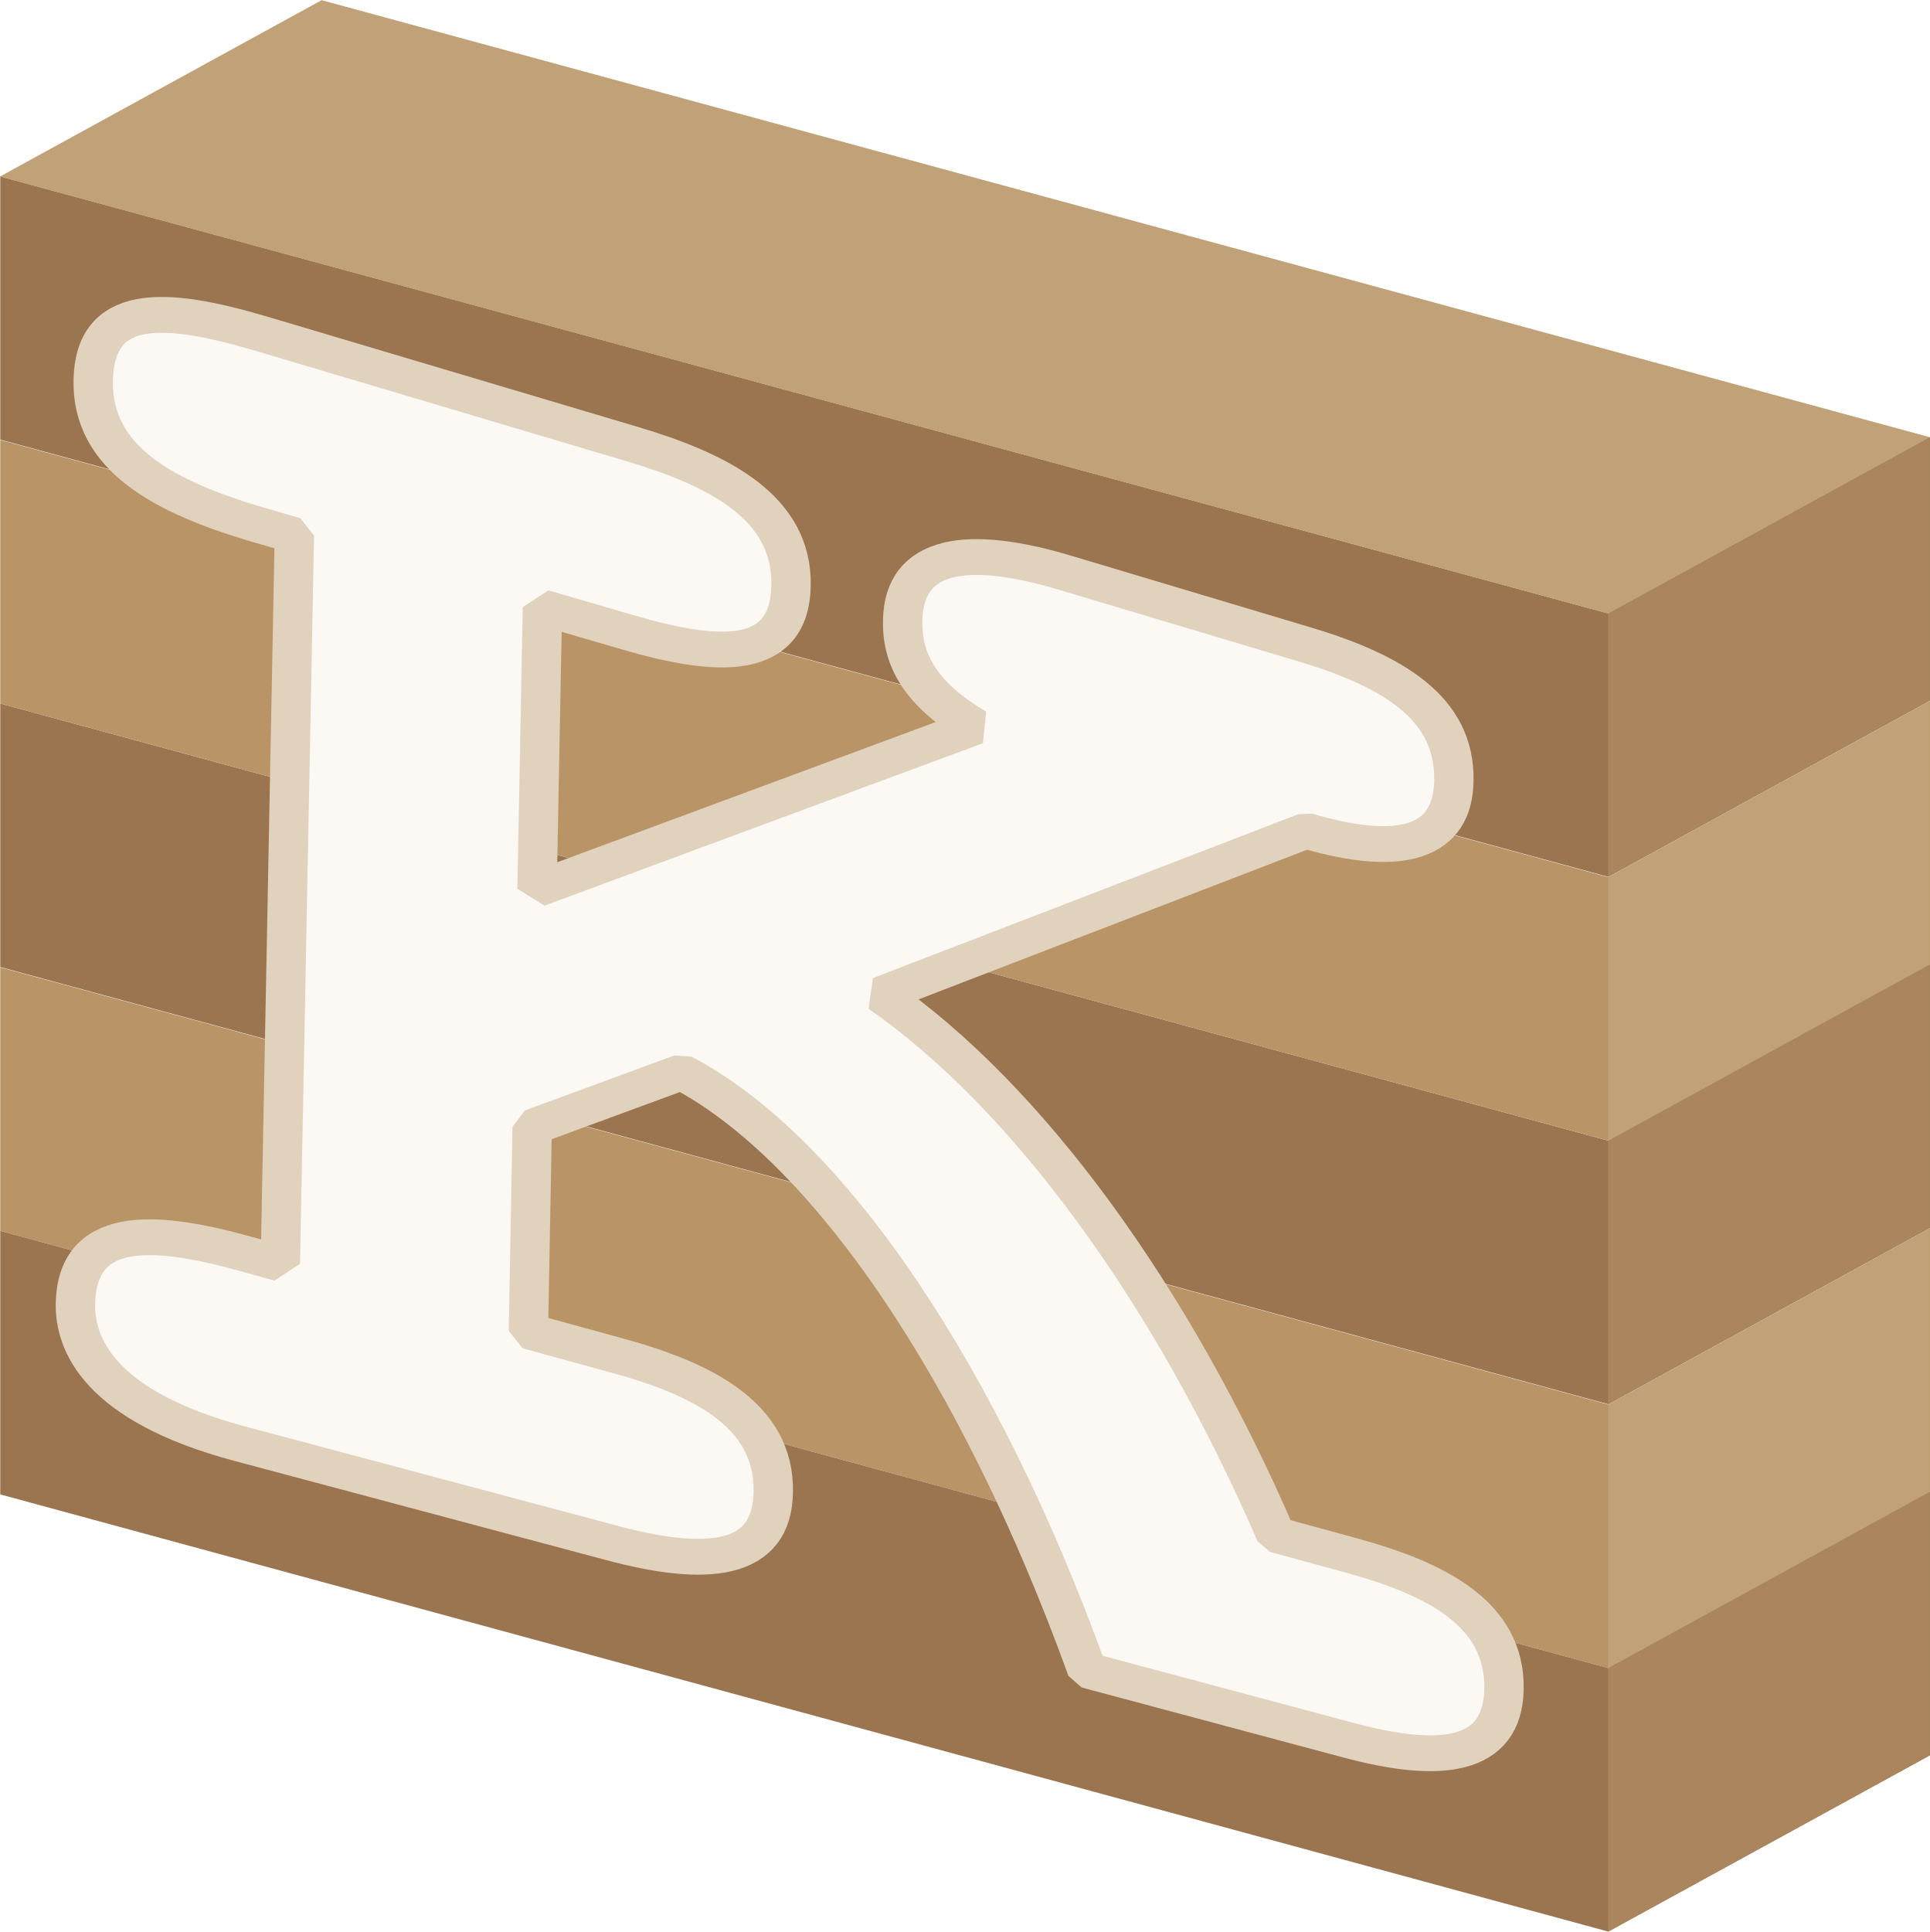
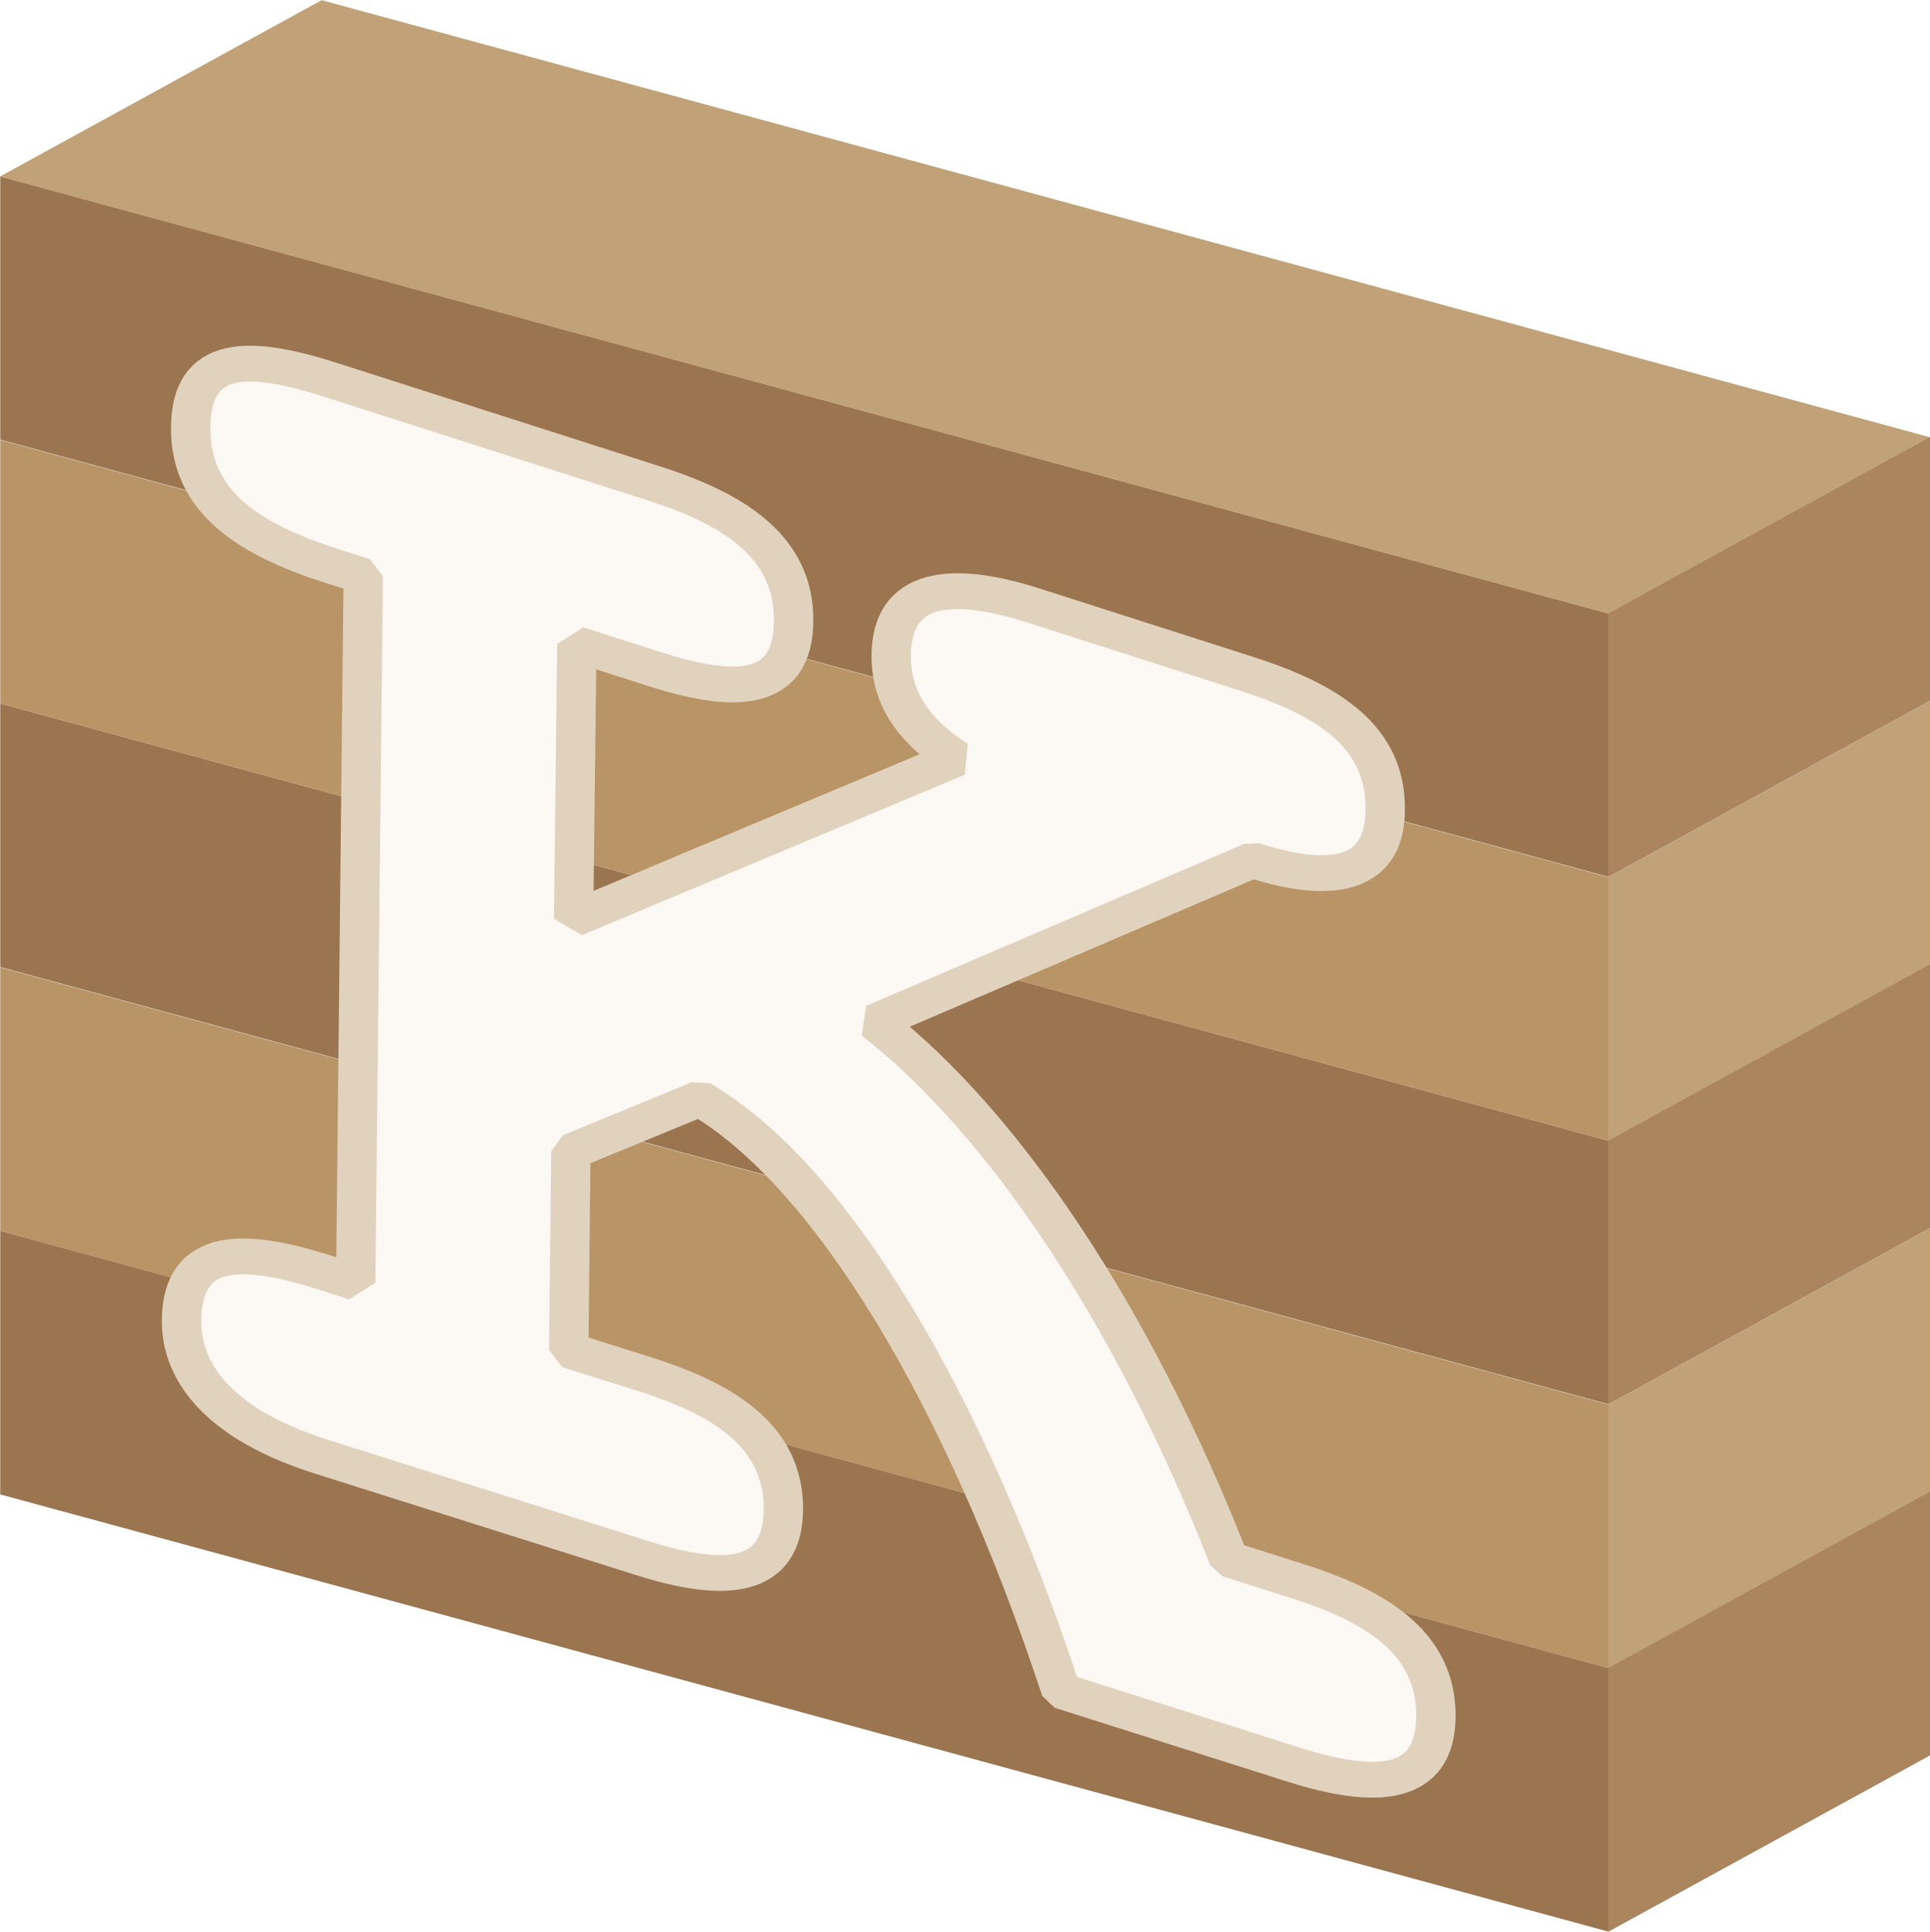
<svg xmlns="http://www.w3.org/2000/svg" width="39.873mm" height="39.905mm" viewBox="0 0 3.987 3.991" version="1.1" id="svg8" xml:space="preserve">
  <defs id="defs2">
    <linearGradient id="linearGradient7622">
      <stop style="stop-color:#010101;stop-opacity:1;" offset="0" id="stop7620" />
    </linearGradient>
  </defs>
  <g id="layer3" style="display:inline" transform="matrix(0.2126501,0,0,0.6606517,0.7088663,-8.72407)">
    <path style="fill:#b89466;fill-opacity:1;stroke:none;stroke-width:0.022px;stroke-linecap:butt;stroke-linejoin:miter;stroke-opacity:1" d="m -3.333,16.23 v 0.824 l 15.625,1.367 3.125,-0.551 v -0.824 l -3.125,0.551 z" id="path6817" />
    <path id="path6821" d="m -3.333,15.405 v 0.824 l 15.625,1.367 3.125,-0.551 v -0.824 l -3.125,0.551 z" style="fill:#9b7550;fill-opacity:1;stroke:none;stroke-width:0.022px;stroke-linecap:butt;stroke-linejoin:miter;stroke-opacity:1" />
    <path style="fill:#9b7550;fill-opacity:1;stroke:none;stroke-width:0.022px;stroke-linecap:butt;stroke-linejoin:miter;stroke-opacity:1" d="m -3.333,17.054 v 0.824 l 15.625,1.367 3.125,-0.551 v -0.824 l -3.125,0.551 z" id="path6823" />
    <path id="path6825" d="m -3.333,14.581 v 0.824 l 15.625,1.367 3.125,-0.551 v -0.824 l -3.125,0.551 z" style="fill:#b89466;fill-opacity:1;stroke:none;stroke-width:0.022px;stroke-linecap:butt;stroke-linejoin:miter;stroke-opacity:1" />
    <path style="fill:#9b7550;fill-opacity:1;stroke:none;stroke-width:0.022px;stroke-linecap:butt;stroke-linejoin:miter;stroke-opacity:1" d="m -3.333,13.756 v 0.824 l 15.625,1.367 3.125,-0.551 v -0.824 l -3.125,0.551 z" id="path6827" />
  </g>
  <g id="layer1" transform="matrix(1.404213,0,0,1.363492,-101.7732,-152.037)" style="display:inline">
    <path style="fill:#e6cfa1;fill-opacity:1;stroke:none;stroke-width:0.006px;stroke-linecap:butt;stroke-linejoin:miter;stroke-opacity:1" d="m 72.477,111.773 0.473,-0.267 2.366,0.662 -0.473,0.267 z" id="path6689" />
    <path id="path6778" d="m 72.477,111.773 0.473,-0.267 2.366,0.662 -0.473,0.267 z" style="fill:#c0a178;fill-opacity:1;stroke:none;stroke-width:0.006px;stroke-linecap:butt;stroke-linejoin:miter;stroke-opacity:1" />
    <path id="path6782" d="m 74.843,113.234 0.473,-0.267 v -0.399 l -0.473,0.267 z" style="fill:#c0a178;fill-opacity:1;stroke:none;stroke-width:0.006px;stroke-linecap:butt;stroke-linejoin:miter;stroke-opacity:1" />
    <path style="fill:#ab855d;fill-opacity:1;stroke:none;stroke-width:0.006px;stroke-linecap:butt;stroke-linejoin:miter;stroke-opacity:1" d="m 74.843,112.834 0.473,-0.267 v -0.399 l -0.473,0.267 z" id="path6794" />
    <path style="fill:#c0a178;fill-opacity:1;stroke:none;stroke-width:0.006px;stroke-linecap:butt;stroke-linejoin:miter;stroke-opacity:1" d="m 74.843,114.033 0.473,-0.267 v -0.399 l -0.473,0.267 z" id="path7612" />
    <path id="path7614" d="m 74.843,113.633 0.473,-0.267 v -0.399 l -0.473,0.267 z" style="fill:#ab855d;fill-opacity:1;stroke:none;stroke-width:0.006px;stroke-linecap:butt;stroke-linejoin:miter;stroke-opacity:1" />
    <path style="fill:#ab855d;fill-opacity:1;stroke:none;stroke-width:0.006px;stroke-linecap:butt;stroke-linejoin:miter;stroke-opacity:1" d="m 74.843,114.432 0.473,-0.267 v -0.399 l -0.473,0.267 z" id="path7616" />
  </g>
  <g id="layer4" style="display:inline" transform="matrix(1.404213,0,0,1.277399,4.680926,-17.29786)">
-     <g aria-label="Klausurnougat" style="font-style:normal;font-weight:normal;font-size:1.058px;line-height:1.25;font-family:sans-serif;letter-spacing:0px;word-spacing:0px;fill:#fcf9f4;fill-opacity:1;stroke:#e1d2be;stroke-width:0.073;stroke-linecap:round;stroke-linejoin:bevel;stroke-miterlimit:4;stroke-dasharray:none;stroke-dashoffset:0.727;stroke-opacity:1" id="text7389" transform="matrix(0.7935405,0,0,0.7935405,-2.736368,12.96998)">
-       <path id="path7391" style="font-style:normal;font-variant:normal;font-weight:bold;font-stretch:normal;font-size:2.117px;font-family:FreeMono;-inkscape-font-specification:'FreeMono Bold';fill:#fcf9f4;fill-opacity:1;stroke:#e1d2be;stroke-width:0.073;stroke-linecap:round;stroke-linejoin:bevel;stroke-miterlimit:4;stroke-dasharray:none;stroke-dashoffset:0.727;stroke-opacity:1" d="M 0.714,1.914 C 0.717,1.753 0.578,1.677 0.419,1.625 L -0.269,1.4 c -0.181,-0.059 -0.308,-0.065 -0.311,0.095 -0.003,0.16 0.132,0.238 0.304,0.294 l 0.069,0.022 -0.026,1.484 -0.069,-0.021 c -0.172,-0.052 -0.308,-0.057 -0.311,0.103 -0.001,0.082 0.043,0.208 0.304,0.285 L 0.38,3.864 C 0.556,3.916 0.679,3.906 0.681,3.761 0.684,3.601 0.545,3.528 0.386,3.481 L 0.227,3.433 0.234,3.017 0.511,2.905 C 0.784,3.062 1.064,3.519 1.263,4.124 l 0.483,0.142 C 1.915,4.316 2.033,4.305 2.036,4.163 2.039,4.006 1.905,3.936 1.753,3.89 L 1.613,3.848 C 1.418,3.353 1.15,2.953 0.88,2.747 L 1.669,2.413 C 1.848,2.471 1.941,2.436 1.943,2.312 1.946,2.162 1.829,2.086 1.659,2.031 L 1.218,1.886 C 1.045,1.83 0.923,1.844 0.921,1.985 c -0.002,0.088 0.042,0.156 0.135,0.216 l -0.813,0.331 0.01,-0.574 0.159,0.051 c 0.168,0.054 0.299,0.061 0.302,-0.095 l 2.2e-7,0" />
+     <g aria-label="Klausurnougat" style="font-style:normal;font-weight:normal;font-size:1.058px;line-height:1.25;font-family:sans-serif;letter-spacing:0px;word-spacing:0px;fill:#fcf9f4;fill-opacity:1;stroke:#e1d2be;stroke-width:0.073;stroke-linecap:round;stroke-linejoin:bevel;stroke-miterlimit:4;stroke-dasharray:none;stroke-dashoffset:0.727;stroke-opacity:1" id="text7389" transform="matrix(0.7935405,0,0,0.7935405,-2.750058,12.90881)">
+       <path id="path7391" style="font-style:normal;font-variant:normal;font-weight:bold;font-stretch:normal;font-size:2.117px;font-family:FreeMono;-inkscape-font-specification:'FreeMono Bold';fill:#fcf9f4;fill-opacity:1;stroke:#e1d2be;stroke-width:0.073;stroke-linecap:round;stroke-linejoin:bevel;stroke-miterlimit:4;stroke-dasharray:none;stroke-dashoffset:0.727;stroke-opacity:1" d="M 0.736,2.062 C 0.737,1.905 0.615,1.831 0.476,1.782 L -0.118,1.573 c -0.155,-0.055 -0.263,-0.059 -0.264,0.096 -0.001,0.154 0.113,0.229 0.26,0.281 l 0.06,0.021 -0.014,1.44 -0.059,-0.021 c -0.147,-0.051 -0.262,-0.057 -0.264,0.097 -7.6297e-4,0.079 0.038,0.202 0.26,0.279 L 0.454,3.972 C 0.608,4.026 0.715,4.018 0.717,3.875 0.719,3.718 0.596,3.645 0.458,3.597 l -0.139,-0.048 0.004,-0.405 0.239,-0.108 C 0.803,3.19 1.052,3.642 1.232,4.243 l 0.433,0.151 c 0.153,0.053 0.26,0.045 0.262,-0.097 C 1.929,4.14 1.807,4.067 1.669,4.019 l -0.126,-0.044 C 1.367,3.481 1.126,3.085 0.886,2.88 L 1.587,2.55 C 1.748,2.607 1.832,2.572 1.833,2.449 1.835,2.299 1.729,2.224 1.575,2.17 L 1.18,2.031 c -0.154,-0.054 -0.261,-0.039 -0.263,0.1 -9.1205e-4,0.086 0.038,0.153 0.121,0.212 l -0.71,0.327 0.006,-0.56 0.139,0.049 c 0.146,0.052 0.262,0.058 0.263,-0.096 l 1.6e-7,1e-7" />
    </g>
  </g>
</svg>
